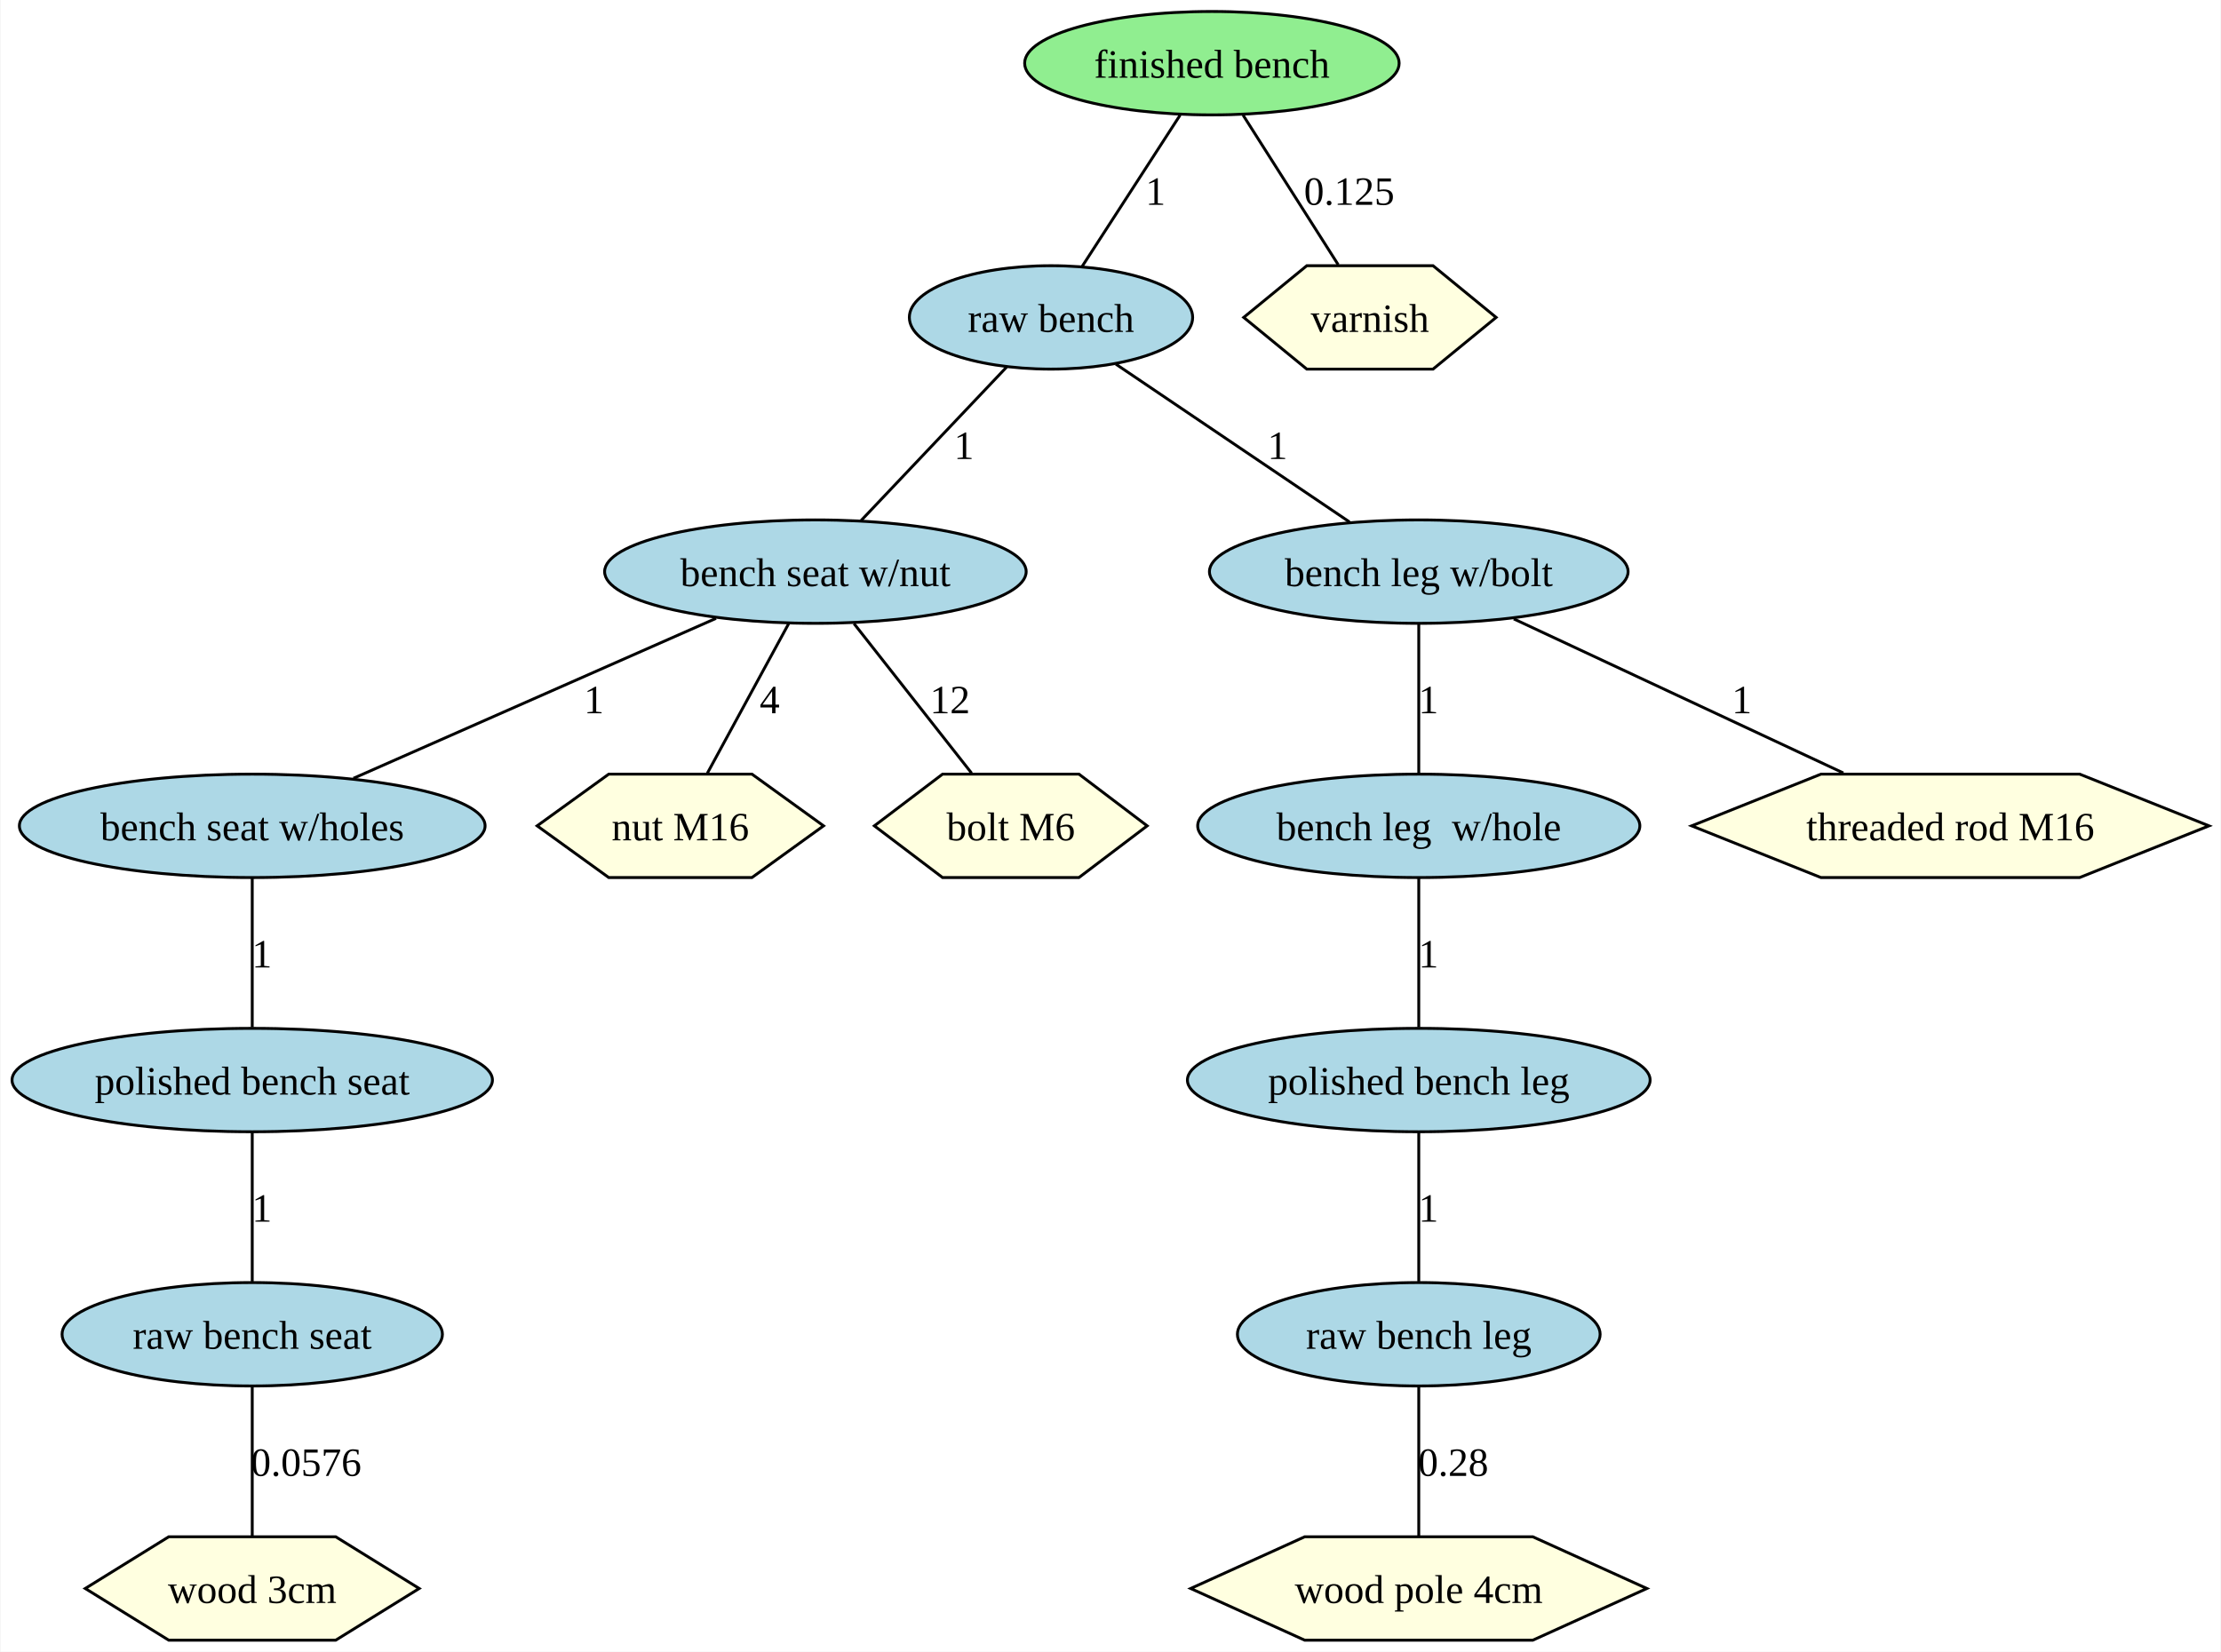
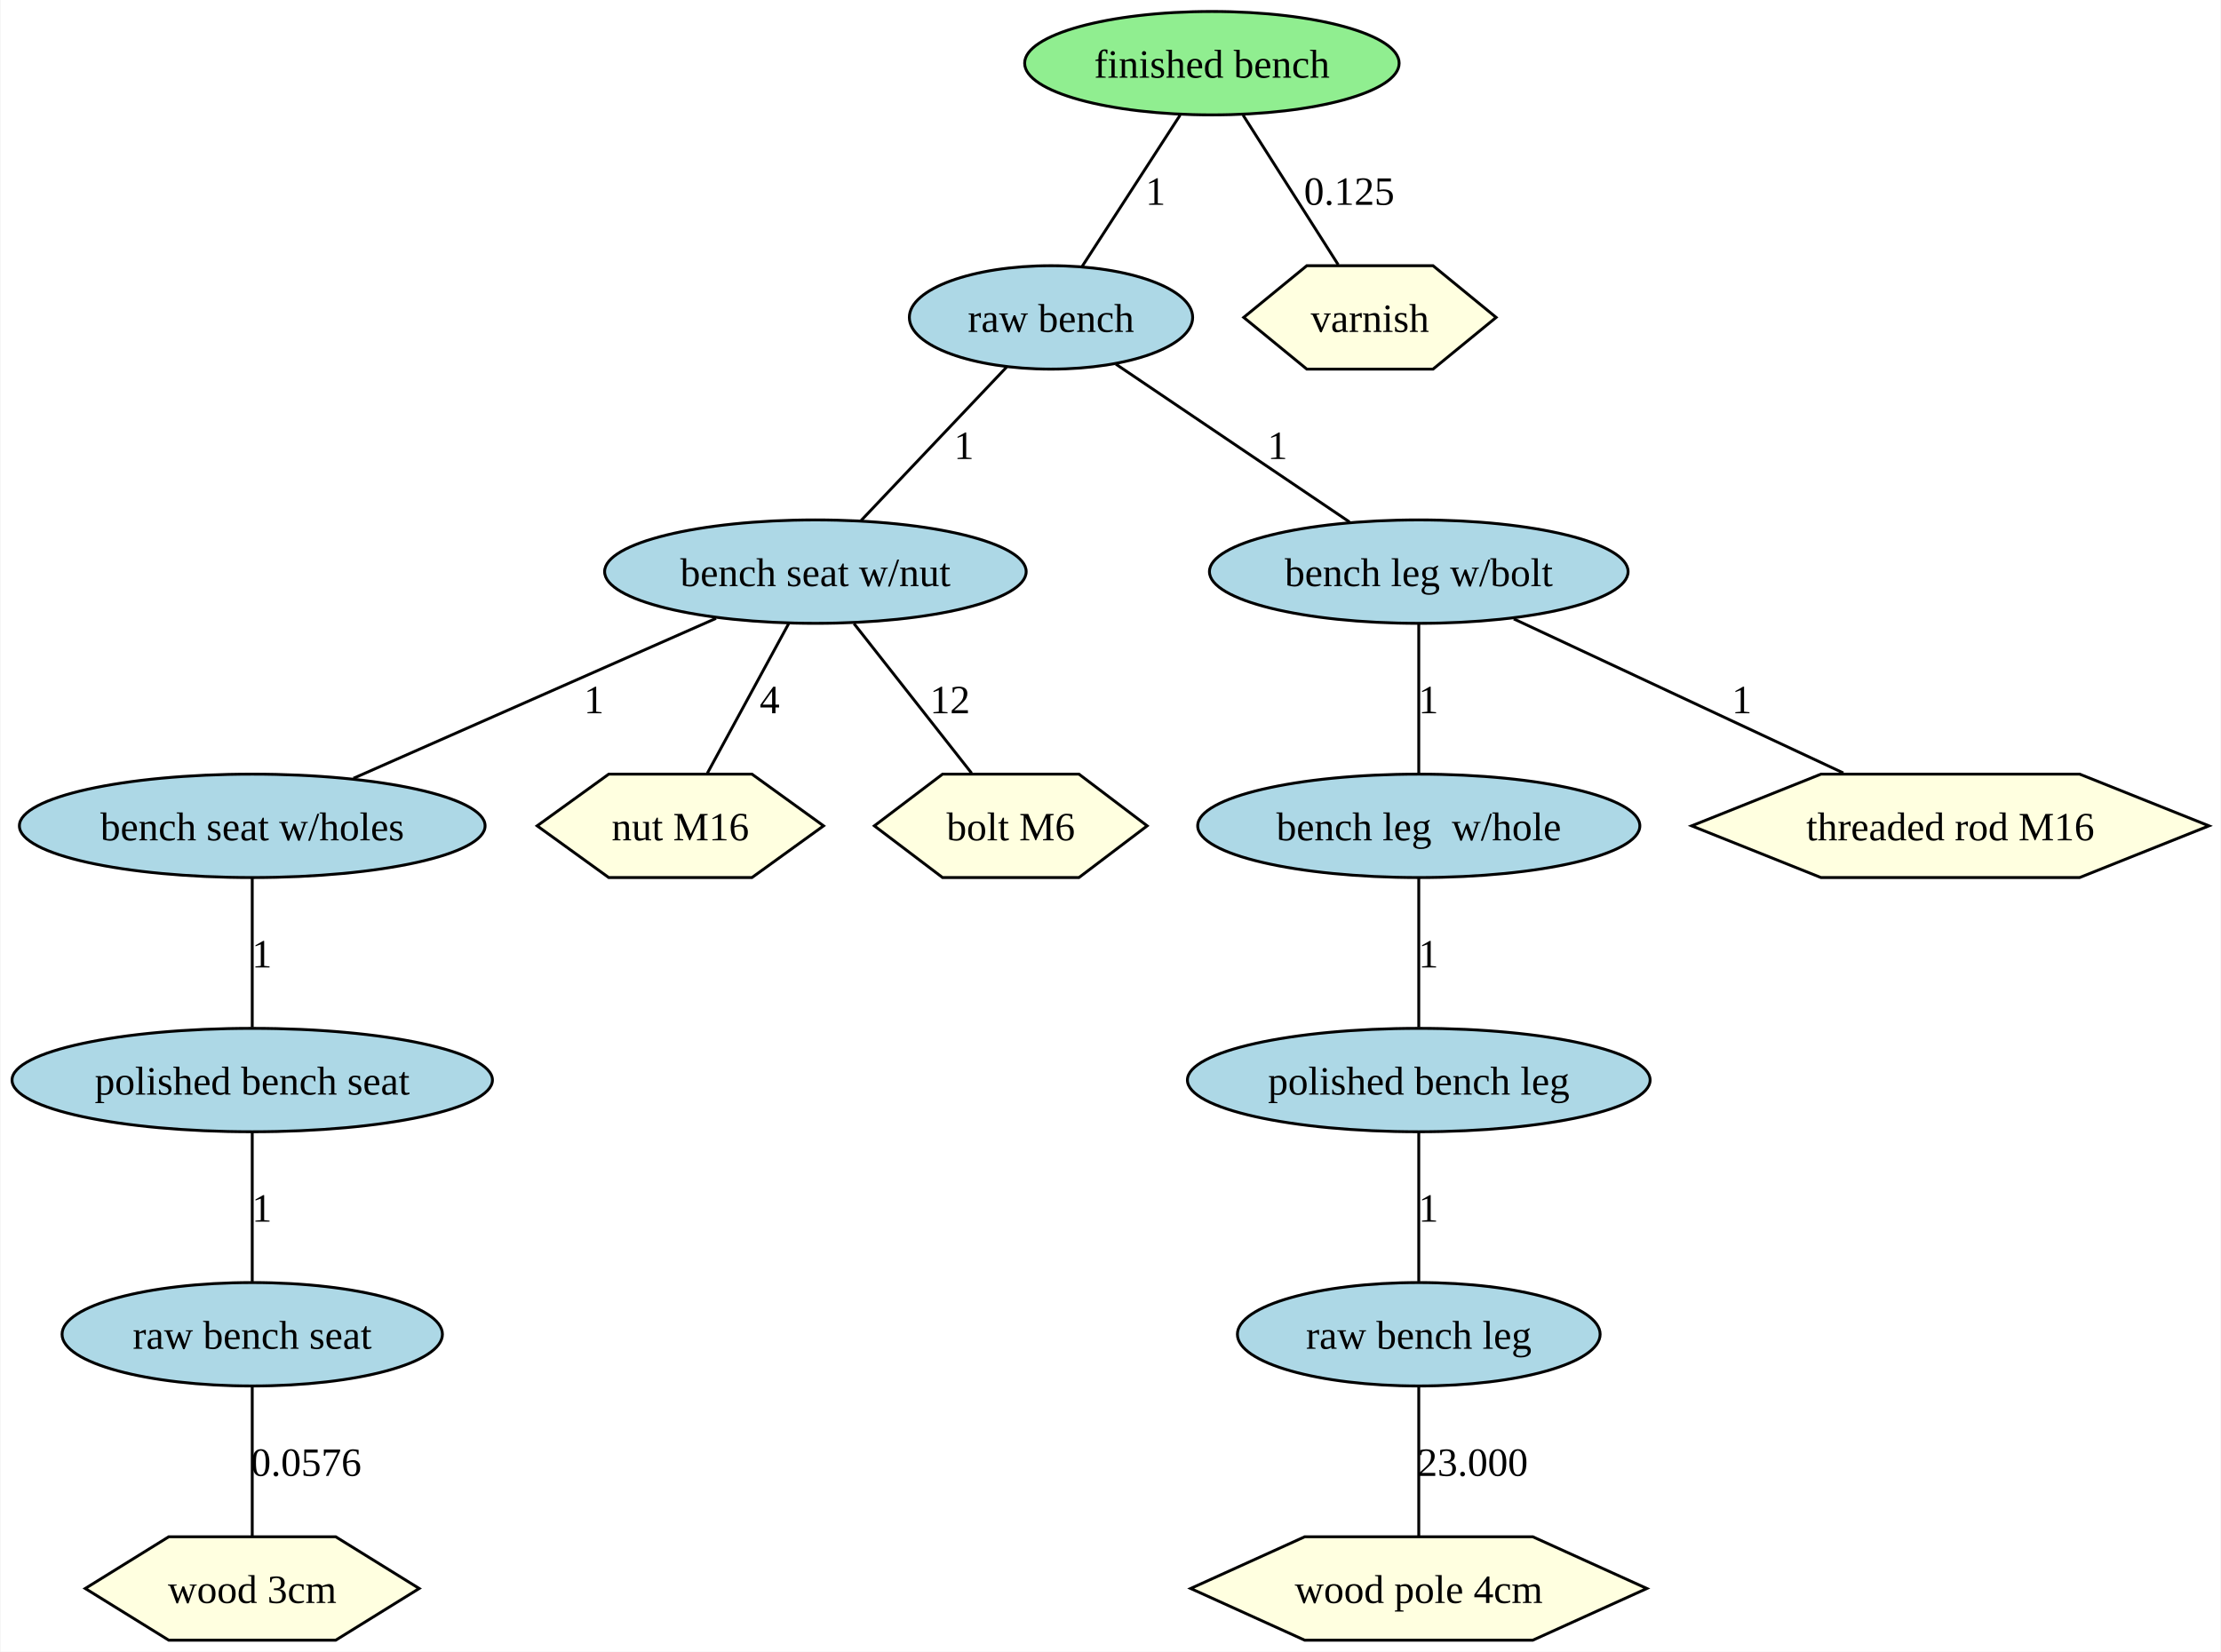
<svg xmlns="http://www.w3.org/2000/svg" width="773px" height="575px" viewBox="0.00 0.00 772.62 575.00">
  <g id="graph0" class="graph" transform="scale(1.0 1.0) rotate(0.0) translate(4.0 571.0)">
    <polygon fill="white" stroke="none" points="-4,4 -4,-571 768.62,-571 768.62,4 -4,4" />
    <g id="node1" class="node">
      <ellipse fill="lightgreen" stroke="black" cx="417.6" cy="-549" rx="65.17" ry="18" />
      <text text-anchor="middle" x="417.6" y="-543.95" font-family="Times New Roman,serif" font-size="14.00">finished bench</text>
    </g>
    <g id="node2" class="node">
      <ellipse fill="lightblue" stroke="black" cx="361.6" cy="-460.5" rx="49.3" ry="18" />
      <text text-anchor="middle" x="361.6" y="-455.45" font-family="Times New Roman,serif" font-size="14.00">raw bench</text>
    </g>
    <g id="edge1" class="edge">
      <path fill="none" stroke="black" d="M406.53,-530.91C396.65,-515.65 382.26,-493.42 372.45,-478.26" />
      <text text-anchor="middle" x="397.99" y="-499.7" font-family="Times New Roman,serif" font-size="14.00">1</text>
    </g>
    <g id="node16" class="node">
      <polygon fill="lightyellow" stroke="black" points="516.53,-460.5 494.56,-478.5 450.63,-478.5 428.67,-460.5 450.63,-442.5 494.56,-442.5 516.53,-460.5" />
      <text text-anchor="middle" x="472.6" y="-455.45" font-family="Times New Roman,serif" font-size="14.00">varnish</text>
    </g>
    <g id="edge2" class="edge">
      <path fill="none" stroke="black" d="M428.46,-530.91C438.04,-515.84 451.93,-493.99 461.56,-478.85" />
      <text text-anchor="middle" x="465.4" y="-499.7" font-family="Times New Roman,serif" font-size="14.00">0.125</text>
    </g>
    <g id="node3" class="node">
      <ellipse fill="lightblue" stroke="black" cx="279.6" cy="-372" rx="73.36" ry="18" />
      <text text-anchor="middle" x="279.6" y="-366.95" font-family="Times New Roman,serif" font-size="14.00">bench seat w/nut</text>
    </g>
    <g id="edge3" class="edge">
      <path fill="none" stroke="black" d="M346.17,-443.23C331.7,-427.96 310.14,-405.22 295.51,-389.79" />
      <text text-anchor="middle" x="331.31" y="-411.2" font-family="Times New Roman,serif" font-size="14.00">1</text>
    </g>
    <g id="node10" class="node">
      <ellipse fill="lightblue" stroke="black" cx="489.6" cy="-372" rx="72.85" ry="18" />
      <text text-anchor="middle" x="489.6" y="-366.95" font-family="Times New Roman,serif" font-size="14.00">bench leg w/bolt</text>
    </g>
    <g id="edge4" class="edge">
      <path fill="none" stroke="black" d="M384.18,-444.23C407.01,-428.81 442.14,-405.07 465.49,-389.29" />
      <text text-anchor="middle" x="440.44" y="-411.2" font-family="Times New Roman,serif" font-size="14.00">1</text>
    </g>
    <g id="node4" class="node">
      <ellipse fill="lightblue" stroke="black" cx="83.6" cy="-283.5" rx="81.04" ry="18" />
      <text text-anchor="middle" x="83.6" y="-278.45" font-family="Times New Roman,serif" font-size="14.00">bench seat w/holes</text>
    </g>
    <g id="edge5" class="edge">
      <path fill="none" stroke="black" d="M245.01,-355.73C209.51,-340.07 154.56,-315.82 118.83,-300.05" />
      <text text-anchor="middle" x="202.53" y="-322.7" font-family="Times New Roman,serif" font-size="14.00">1</text>
    </g>
    <g id="node8" class="node">
      <polygon fill="lightyellow" stroke="black" points="282.44,-283.5 257.52,-301.5 207.68,-301.5 182.76,-283.5 207.68,-265.5 257.52,-265.5 282.44,-283.5" />
      <text text-anchor="middle" x="232.6" y="-278.45" font-family="Times New Roman,serif" font-size="14.00">nut M16</text>
    </g>
    <g id="edge6" class="edge">
      <path fill="none" stroke="black" d="M270.31,-353.91C262.12,-338.84 250.25,-316.99 242.02,-301.85" />
      <text text-anchor="middle" x="263.68" y="-322.7" font-family="Times New Roman,serif" font-size="14.00">4</text>
    </g>
    <g id="node9" class="node">
      <polygon fill="lightyellow" stroke="black" points="395.07,-283.5 371.33,-301.5 323.86,-301.5 300.12,-283.5 323.86,-265.5 371.33,-265.5 395.07,-283.5" />
      <text text-anchor="middle" x="347.6" y="-278.45" font-family="Times New Roman,serif" font-size="14.00">bolt M6</text>
    </g>
    <g id="edge7" class="edge">
      <path fill="none" stroke="black" d="M293.03,-353.91C304.87,-338.84 322.05,-316.99 333.96,-301.85" />
      <text text-anchor="middle" x="326.44" y="-322.7" font-family="Times New Roman,serif" font-size="14.00">12</text>
    </g>
    <g id="node5" class="node">
      <ellipse fill="lightblue" stroke="black" cx="83.6" cy="-195" rx="83.6" ry="18" />
      <text text-anchor="middle" x="83.6" y="-189.95" font-family="Times New Roman,serif" font-size="14.00">polished bench seat</text>
    </g>
    <g id="edge8" class="edge">
      <path fill="none" stroke="black" d="M83.6,-265.41C83.6,-250.34 83.6,-228.49 83.6,-213.35" />
      <text text-anchor="middle" x="86.97" y="-234.2" font-family="Times New Roman,serif" font-size="14.00">1</text>
    </g>
    <g id="node6" class="node">
      <ellipse fill="lightblue" stroke="black" cx="83.6" cy="-106.5" rx="66.19" ry="18" />
      <text text-anchor="middle" x="83.6" y="-101.45" font-family="Times New Roman,serif" font-size="14.00">raw bench seat</text>
    </g>
    <g id="edge9" class="edge">
      <path fill="none" stroke="black" d="M83.6,-176.91C83.6,-161.84 83.6,-139.99 83.6,-124.85" />
      <text text-anchor="middle" x="86.97" y="-145.7" font-family="Times New Roman,serif" font-size="14.00">1</text>
    </g>
    <g id="node7" class="node">
      <polygon fill="lightyellow" stroke="black" points="141.71,-18 112.65,-36 54.54,-36 25.48,-18 54.54,0 112.65,0 141.71,-18" />
      <text text-anchor="middle" x="83.6" y="-12.95" font-family="Times New Roman,serif" font-size="14.00">wood 3cm</text>
    </g>
    <g id="edge10" class="edge">
      <path fill="none" stroke="black" d="M83.6,-88.41C83.6,-73.34 83.6,-51.49 83.6,-36.35" />
      <text text-anchor="middle" x="102.35" y="-57.2" font-family="Times New Roman,serif" font-size="14.00">0.0576</text>
    </g>
    <g id="node11" class="node">
      <ellipse fill="lightblue" stroke="black" cx="489.6" cy="-283.5" rx="76.94" ry="18" />
      <text text-anchor="middle" x="489.6" y="-278.45" font-family="Times New Roman,serif" font-size="14.00">bench leg  w/hole</text>
    </g>
    <g id="edge11" class="edge">
      <path fill="none" stroke="black" d="M489.6,-353.91C489.6,-338.84 489.6,-316.99 489.6,-301.85" />
      <text text-anchor="middle" x="492.97" y="-322.7" font-family="Times New Roman,serif" font-size="14.00">1</text>
    </g>
    <g id="node15" class="node">
      <polygon fill="lightyellow" stroke="black" points="764.62,-283.5 719.61,-301.5 629.58,-301.5 584.57,-283.5 629.58,-265.5 719.61,-265.5 764.62,-283.5" />
      <text text-anchor="middle" x="674.6" y="-278.45" font-family="Times New Roman,serif" font-size="14.00">threaded rod M16</text>
    </g>
    <g id="edge12" class="edge">
      <path fill="none" stroke="black" d="M522.67,-355.54C554.89,-340.47 603.79,-317.61 637.36,-301.91" />
      <text text-anchor="middle" x="602.04" y="-322.7" font-family="Times New Roman,serif" font-size="14.00">1</text>
    </g>
    <g id="node12" class="node">
      <ellipse fill="lightblue" stroke="black" cx="489.6" cy="-195" rx="80.52" ry="18" />
      <text text-anchor="middle" x="489.6" y="-189.95" font-family="Times New Roman,serif" font-size="14.00">polished bench leg</text>
    </g>
    <g id="edge13" class="edge">
      <path fill="none" stroke="black" d="M489.6,-265.41C489.6,-250.34 489.6,-228.49 489.6,-213.35" />
      <text text-anchor="middle" x="492.97" y="-234.2" font-family="Times New Roman,serif" font-size="14.00">1</text>
    </g>
    <g id="node13" class="node">
      <ellipse fill="lightblue" stroke="black" cx="489.6" cy="-106.5" rx="63.12" ry="18" />
      <text text-anchor="middle" x="489.6" y="-101.45" font-family="Times New Roman,serif" font-size="14.00">raw bench leg</text>
    </g>
    <g id="edge14" class="edge">
      <path fill="none" stroke="black" d="M489.6,-176.91C489.6,-161.84 489.6,-139.99 489.6,-124.85" />
      <text text-anchor="middle" x="492.97" y="-145.7" font-family="Times New Roman,serif" font-size="14.00">1</text>
    </g>
    <g id="node14" class="node">
      <polygon fill="lightyellow" stroke="black" points="568.98,-18 529.29,-36 449.9,-36 410.21,-18 449.9,0 529.29,0 568.98,-18" />
      <text text-anchor="middle" x="489.6" y="-12.95" font-family="Times New Roman,serif" font-size="14.00">wood pole 4cm</text>
    </g>
    <g id="edge15" class="edge">
      <path fill="none" stroke="black" d="M489.6,-88.41C489.6,-73.34 489.6,-51.49 489.6,-36.35" />
-       <text text-anchor="middle" x="501.6" y="-57.2" font-family="Times New Roman,serif" font-size="14.00">0.28</text>
+       <text text-anchor="middle" x="508.35" y="-57.2" font-family="Times New Roman,serif" font-size="14.00">23.000</text>
    </g>
  </g>
</svg>
